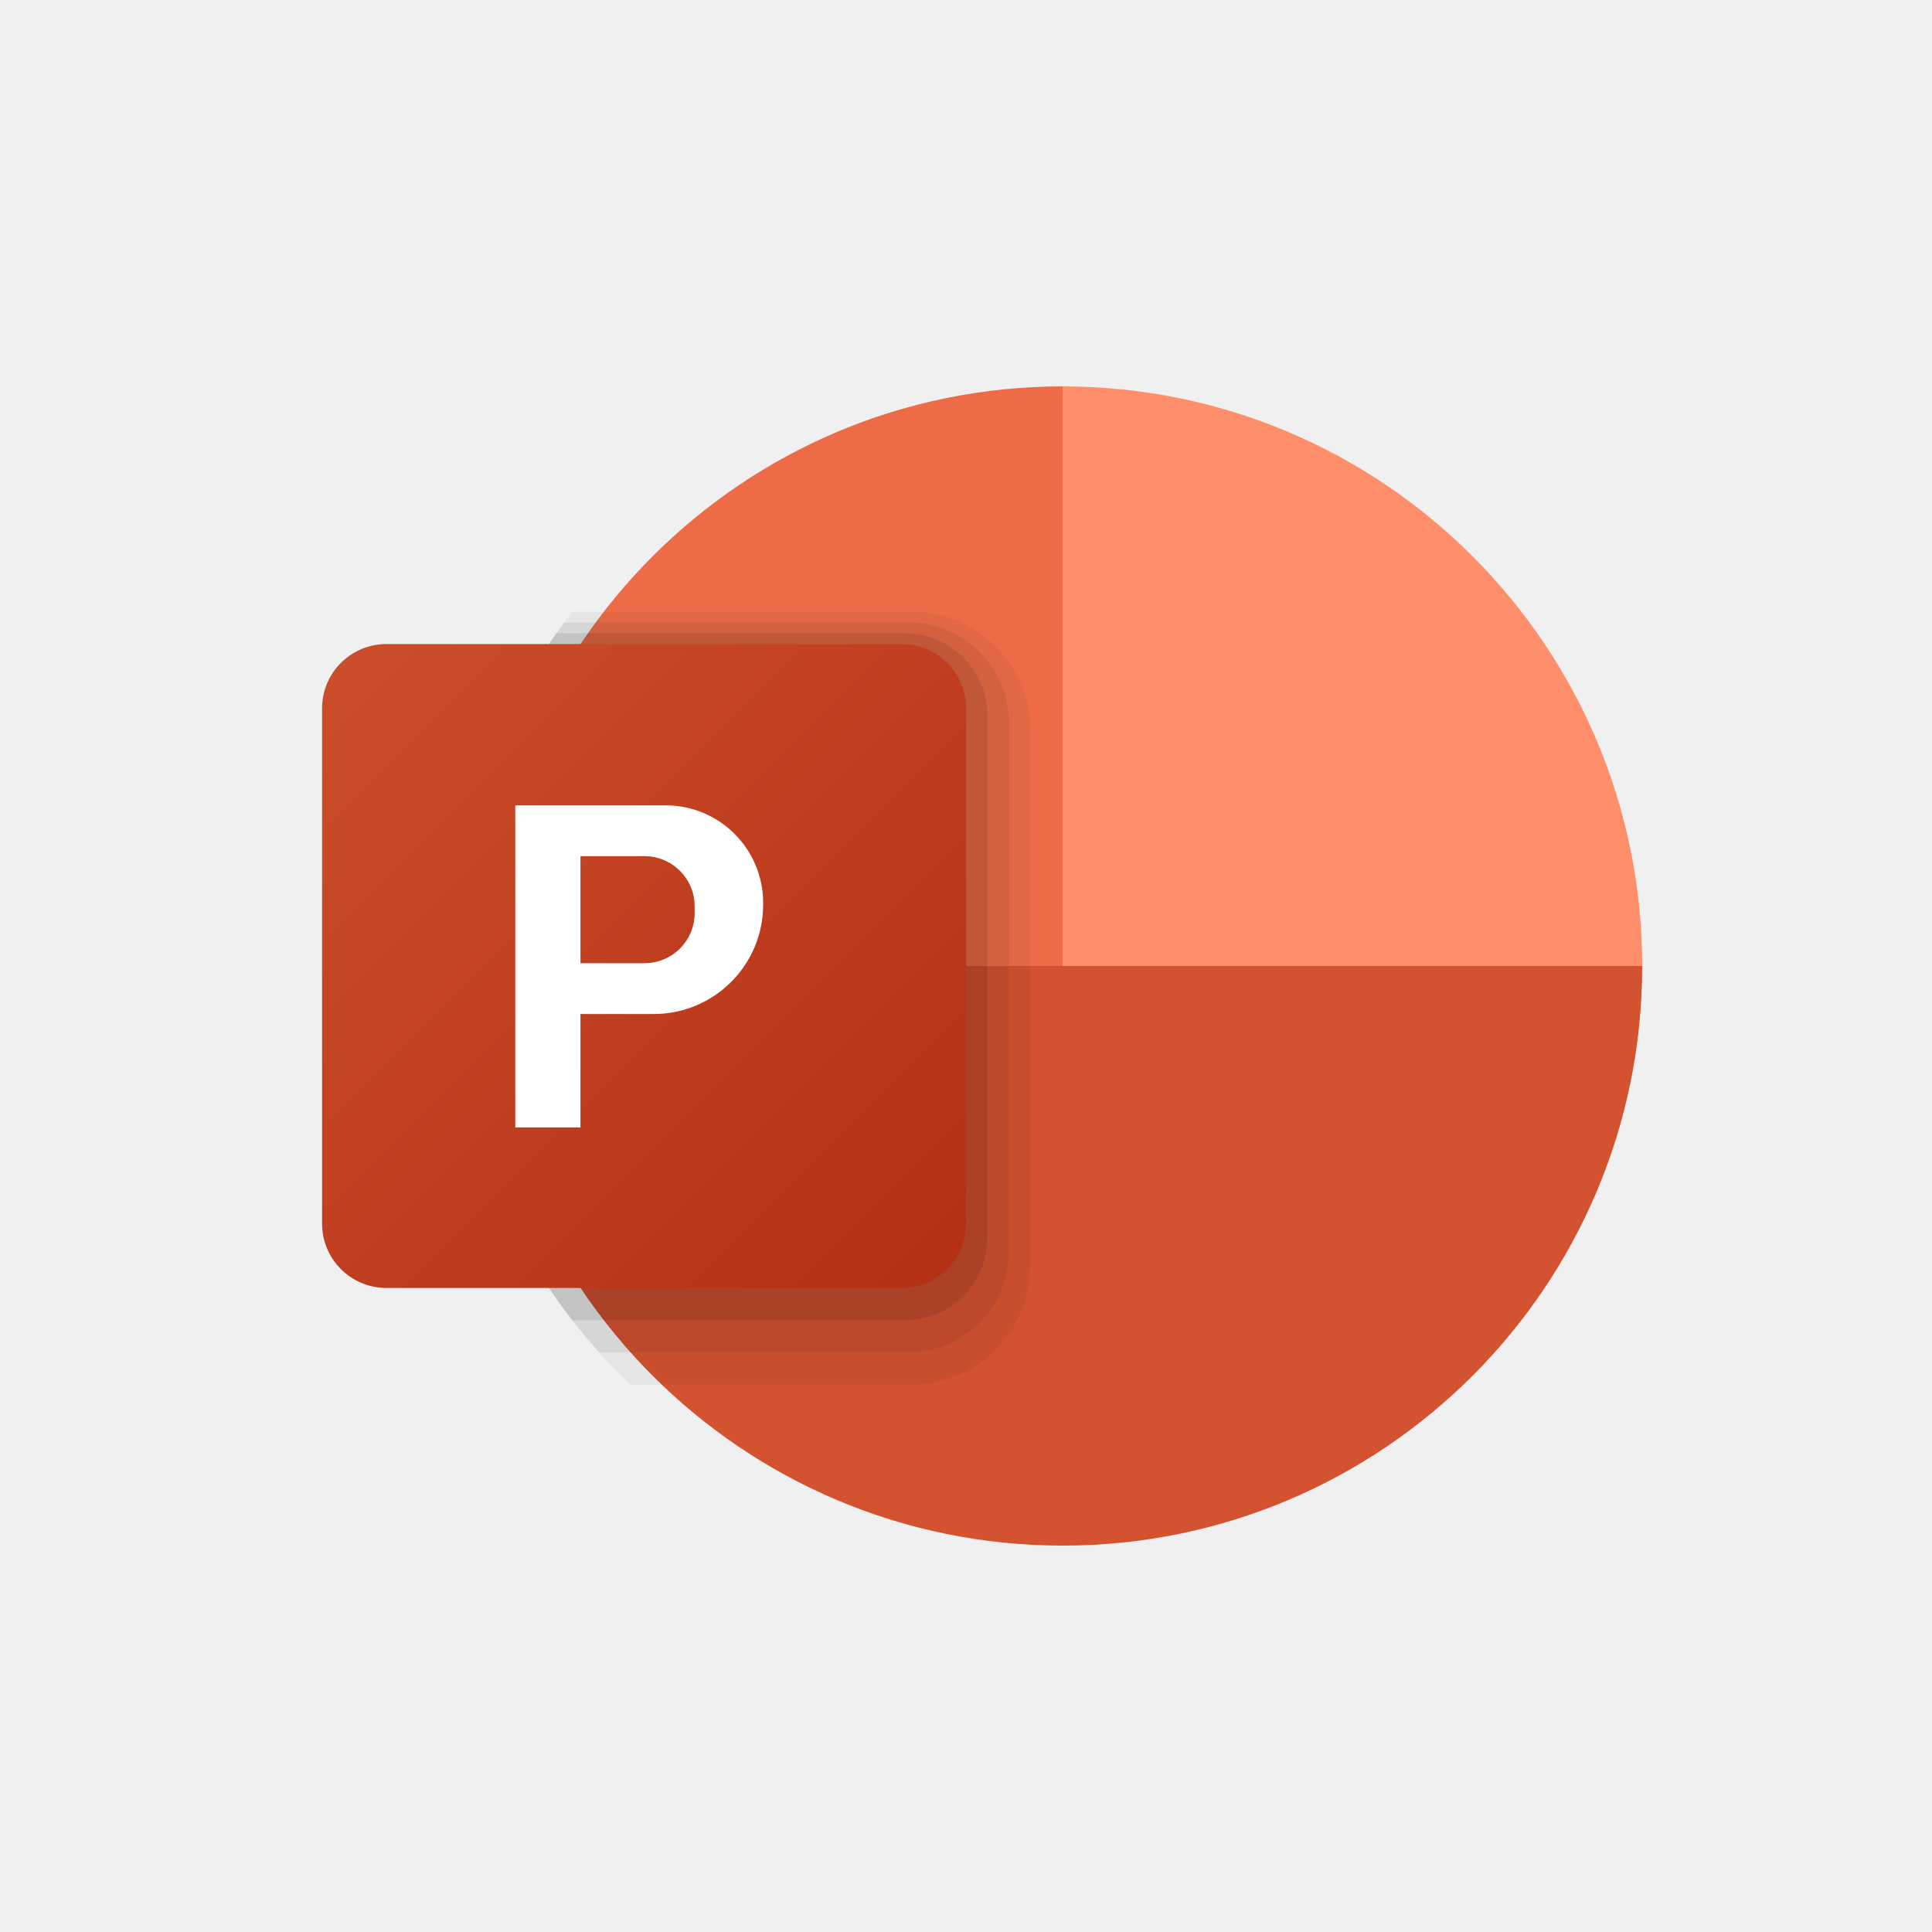
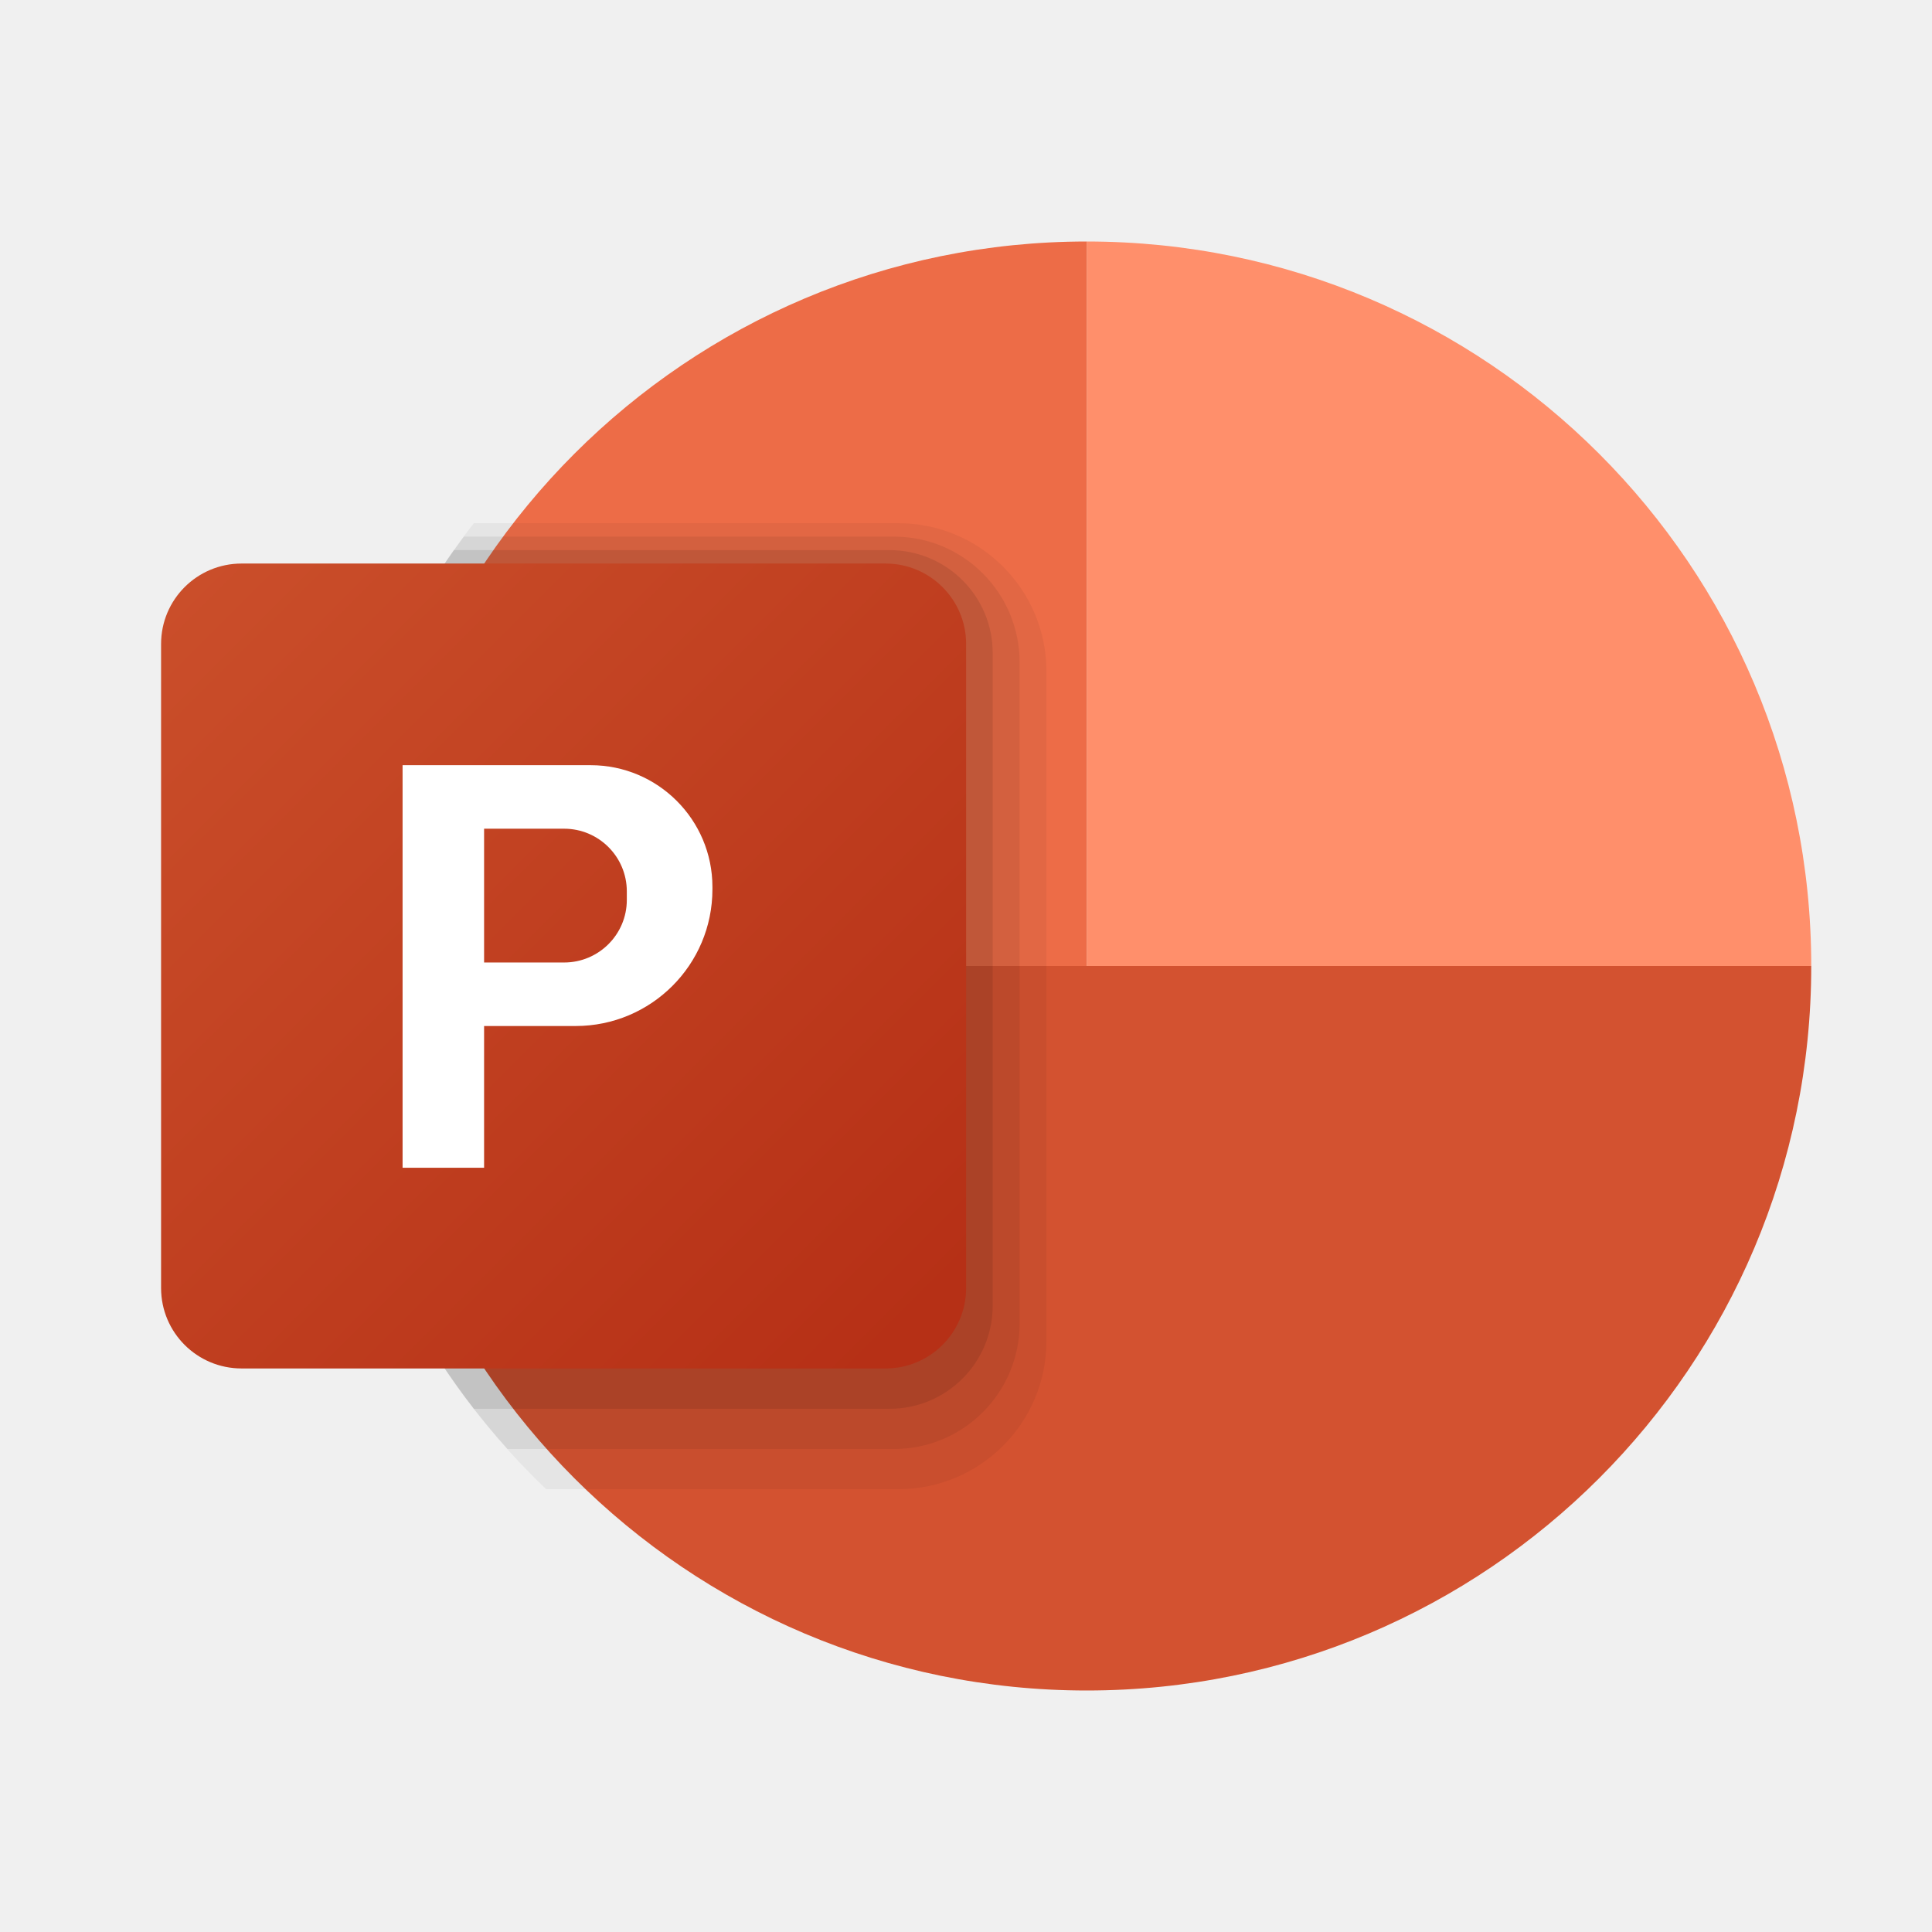
- <svg xmlns="http://www.w3.org/2000/svg" width="20" height="20" viewBox="0 0 20 20" fill="none">
-   <path d="M5 10C5 13.314 7.686 16 11 16C14.314 16 17 13.314 17 10H11H5Z" fill="#D35230" />
-   <path d="M11 4V10H17C17 6.686 14.314 4 11 4Z" fill="#FF8F6B" />
-   <path d="M11 4C7.686 4 5 6.686 5 10H11V4Z" fill="#ED6C47" />
-   <path opacity="0.05" d="M10.666 7.56C10.666 6.883 10.117 6.333 9.439 6.333H5.924C5.138 7.348 4.666 8.617 4.666 10C4.666 11.705 5.381 13.241 6.523 14.333H9.439C10.117 14.333 10.666 13.784 10.666 13.106V7.56Z" fill="black" />
-   <path opacity="0.07" d="M9.404 6.444H5.841C5.106 7.44 4.666 8.667 4.666 10C4.666 11.539 5.25 12.938 6.203 14H9.404C9.978 14 10.444 13.534 10.444 12.96V7.485C10.444 6.91 9.978 6.444 9.404 6.444Z" fill="black" />
-   <path opacity="0.09" d="M9.368 6.556H5.758C5.072 7.531 4.666 8.717 4.666 10C4.666 11.383 5.138 12.652 5.924 13.667H9.368C9.839 13.667 10.221 13.285 10.221 12.813V7.409C10.222 6.938 9.839 6.556 9.368 6.556Z" fill="black" />
-   <path d="M9.334 13.333H4.001C3.632 13.333 3.334 13.035 3.334 12.667V7.333C3.334 6.965 3.632 6.667 4.001 6.667H9.334C9.702 6.667 10.001 6.965 10.001 7.333V12.667C10.001 13.035 9.702 13.333 9.334 13.333Z" fill="url(#paint0_linear_6179_4982)" />
-   <path d="M6.892 8.337H5.334V11.671H6.009V10.497H6.767C7.393 10.497 7.9 9.99 7.9 9.365V9.345C7.9 8.789 7.448 8.337 6.892 8.337ZM7.191 9.453C7.191 9.739 6.958 9.971 6.672 9.971H6.009V8.863H6.672C6.958 8.863 7.191 9.095 7.191 9.382V9.453Z" fill="white" />
+ <svg xmlns="http://www.w3.org/2000/svg" width="16" height="16" viewBox="0 0 16 16" fill="none">
+   <path d="M3 8C3 11.314 5.686 14 9 14C12.314 14 15 11.314 15 8H9H3Z" fill="#D35230" />
+   <path d="M9 2V8H15C15 4.686 12.314 2 9 2Z" fill="#FF8F6B" />
+   <path d="M9 2C5.686 2 3 4.686 3 8H9V2Z" fill="#ED6C47" />
+   <path opacity="0.05" d="M8.666 5.56C8.666 4.883 8.117 4.333 7.439 4.333H3.924C3.138 5.348 2.666 6.617 2.666 8C2.666 9.705 3.381 11.241 4.523 12.333H7.439C8.117 12.333 8.666 11.784 8.666 11.106V5.56Z" fill="black" />
+   <path opacity="0.07" d="M7.404 4.444H3.841C3.106 5.44 2.666 6.667 2.666 8C2.666 9.539 3.25 10.938 4.203 12H7.404C7.978 12 8.444 11.534 8.444 10.96V5.485C8.444 4.91 7.978 4.444 7.404 4.444Z" fill="black" />
+   <path opacity="0.09" d="M7.368 4.556H3.758C3.072 5.531 2.666 6.717 2.666 8C2.666 9.383 3.138 10.652 3.924 11.667H7.368C7.839 11.667 8.221 11.285 8.221 10.813V5.409C8.222 4.938 7.839 4.556 7.368 4.556Z" fill="black" />
+   <path d="M7.334 11.333H2.001C1.632 11.333 1.334 11.035 1.334 10.667V5.333C1.334 4.965 1.632 4.667 2.001 4.667H7.334C7.702 4.667 8.001 4.965 8.001 5.333V10.667C8.001 11.035 7.702 11.333 7.334 11.333Z" fill="url(#paint0_linear_6179_4982)" />
+   <path d="M4.892 6.337H3.334V9.671H4.009V8.497H4.767C5.393 8.497 5.9 7.99 5.9 7.365V7.345C5.9 6.789 5.448 6.337 4.892 6.337ZM5.191 7.453C5.191 7.739 4.958 7.971 4.672 7.971H4.009V6.863H4.672C4.958 6.863 5.191 7.095 5.191 7.382V7.453Z" fill="white" />
  <defs>
-     <linearGradient id="paint0_linear_6179_4982" x1="3.529" y1="6.862" x2="9.591" y2="12.923" gradientUnits="userSpaceOnUse">
+     <linearGradient id="paint0_linear_6179_4982" x1="1.529" y1="4.862" x2="7.591" y2="10.923" gradientUnits="userSpaceOnUse">
      <stop stop-color="#CA4E2A" />
      <stop offset="1" stop-color="#B63016" />
    </linearGradient>
  </defs>
</svg>
